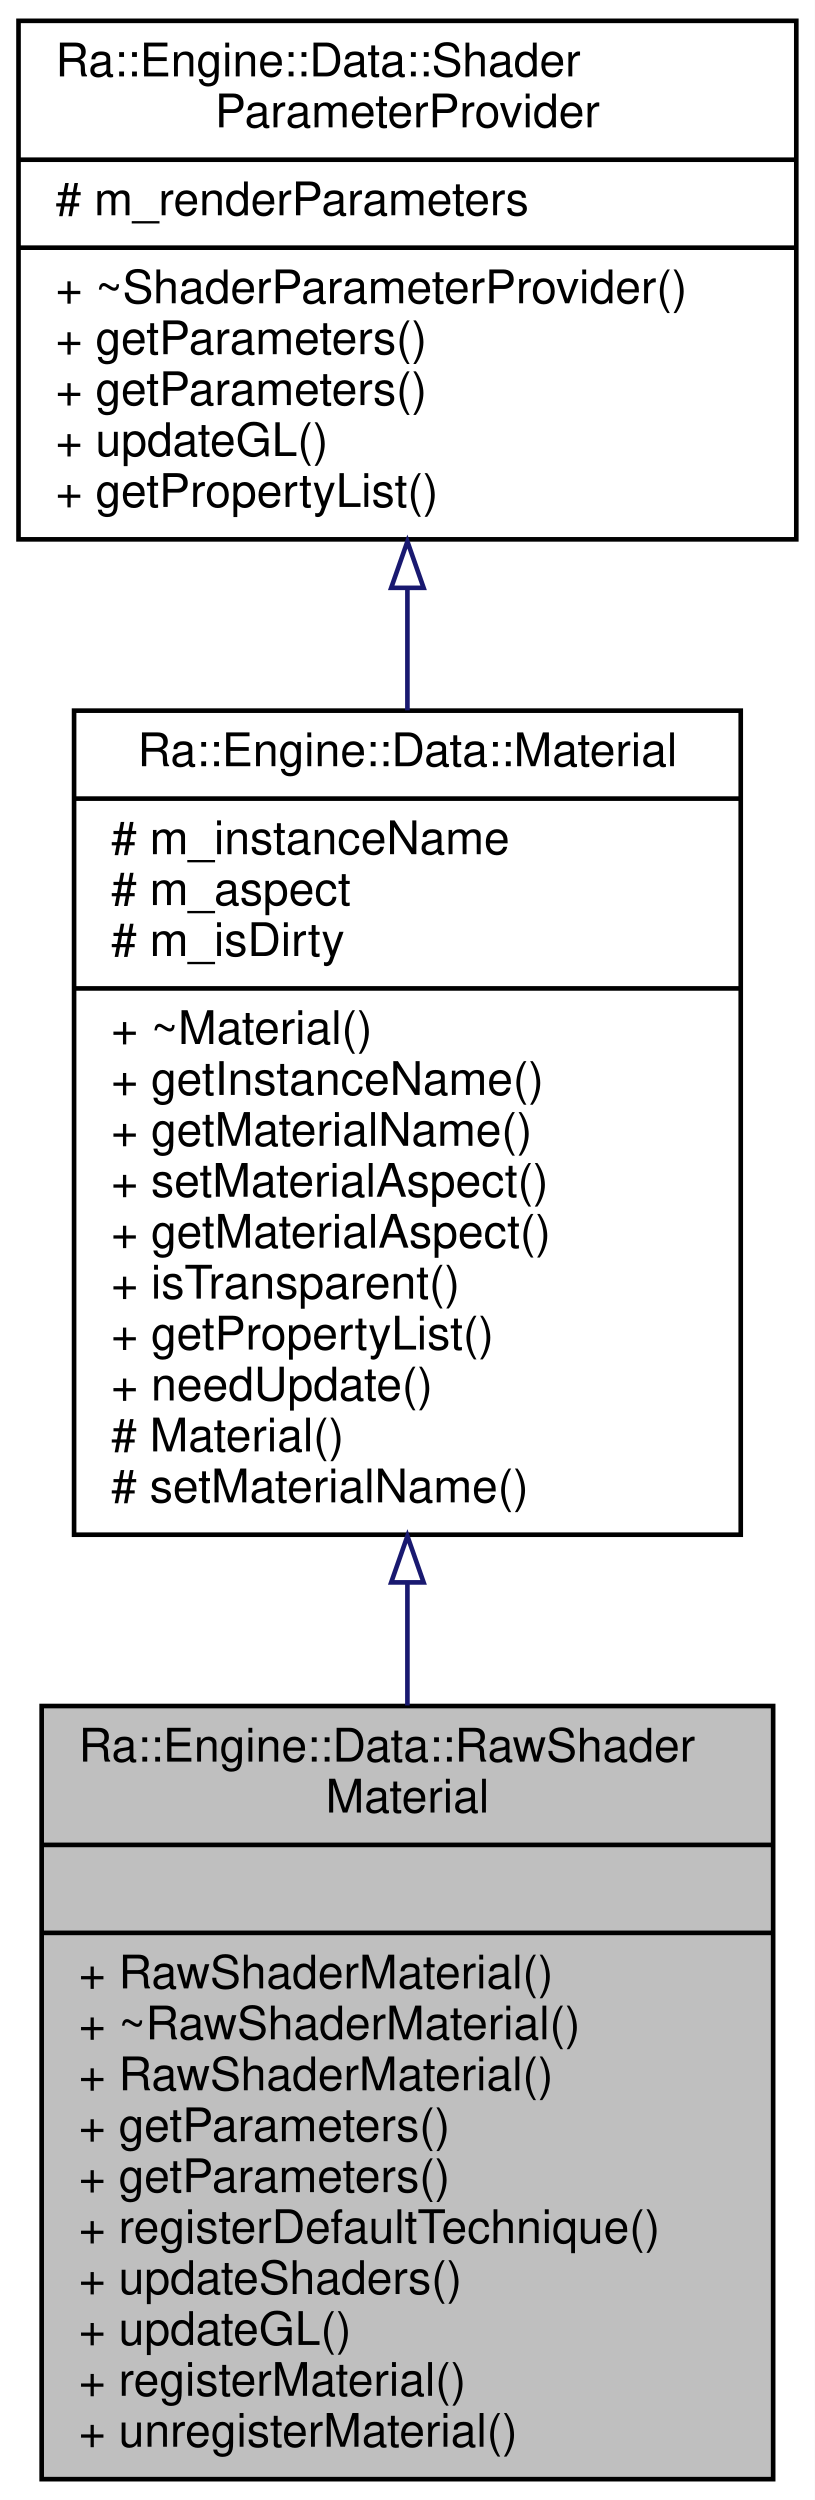
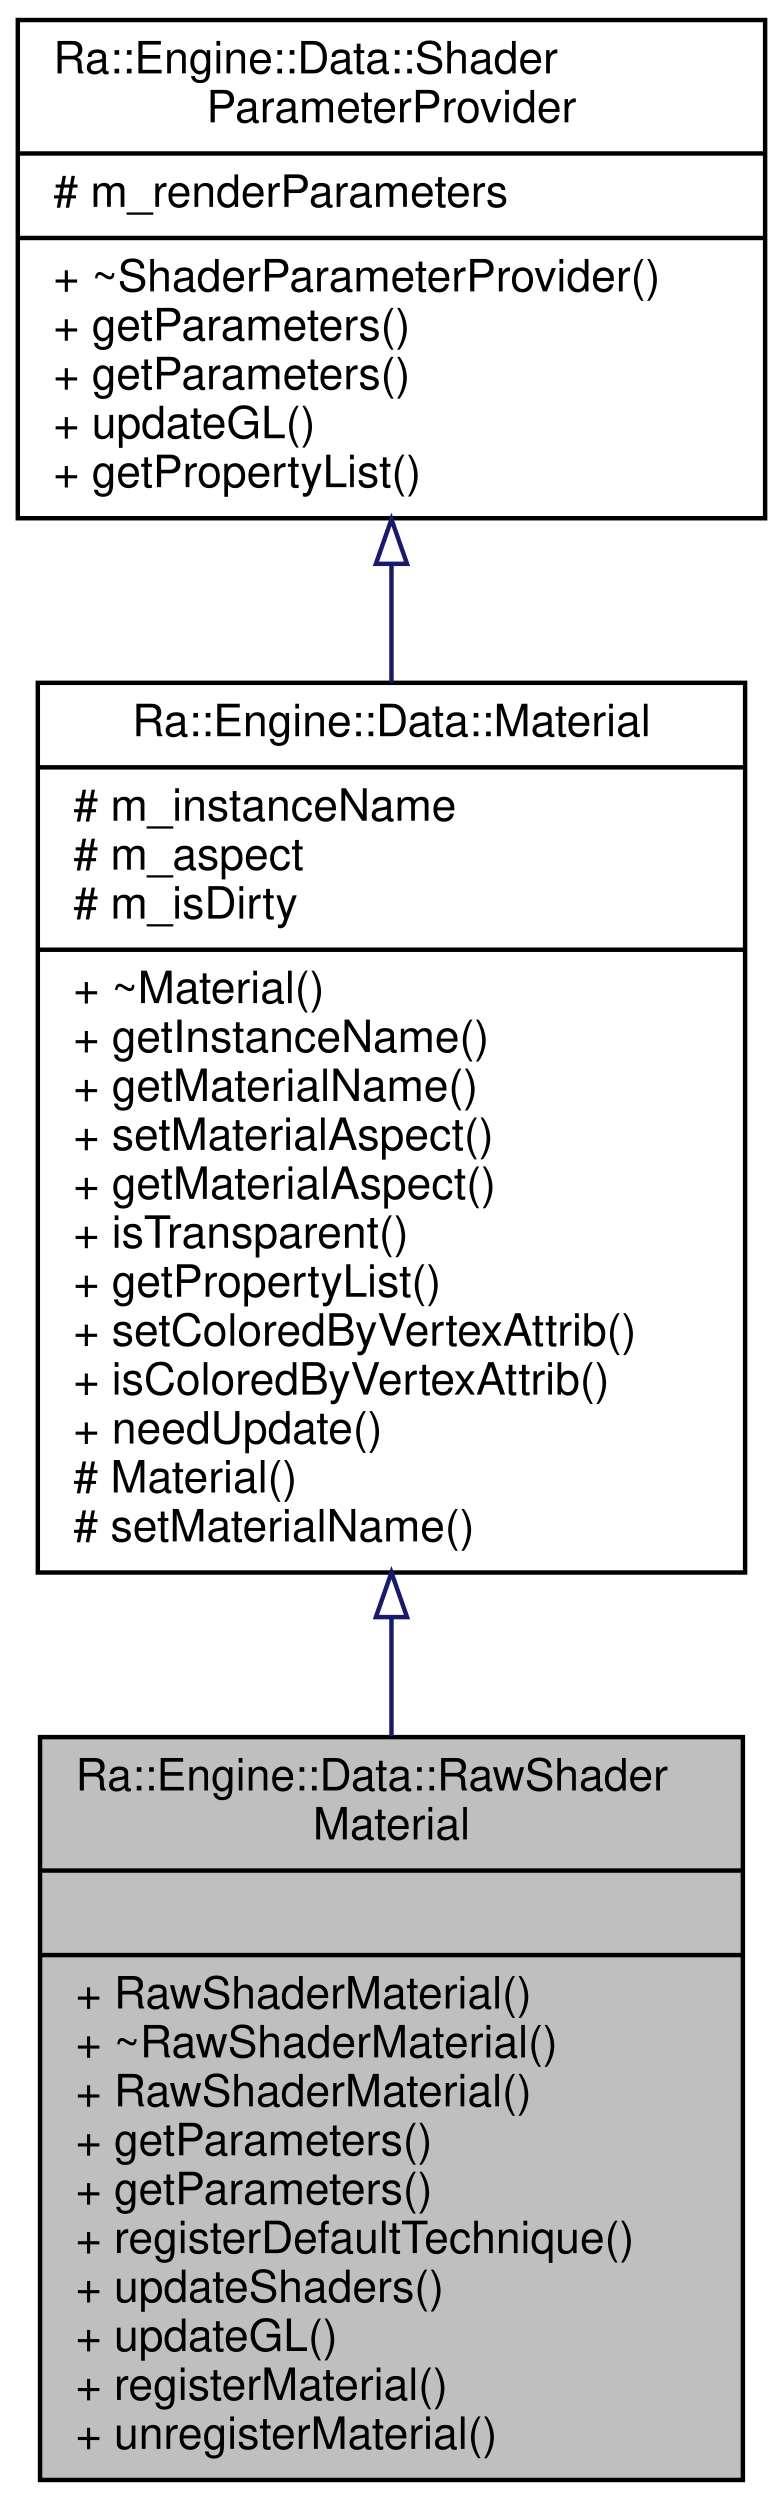
- <svg xmlns="http://www.w3.org/2000/svg" xmlns:xlink="http://www.w3.org/1999/xlink" width="176pt" height="540pt" viewBox="0.00 0.00 176.00 540.00">
-   <g id="graph0" class="graph" transform="scale(1 1) rotate(0) translate(4 536)">
-     <polygon fill="white" stroke="transparent" points="-4,4 -4,-536 172,-536 172,4 -4,4" />
+ <svg xmlns="http://www.w3.org/2000/svg" xmlns:xlink="http://www.w3.org/1999/xlink" width="176pt" height="562pt" viewBox="0.00 0.00 176.00 562.00">
+   <g id="graph0" class="graph" transform="scale(1 1) rotate(0) translate(4 558)">
+     <polygon fill="white" stroke="transparent" points="-4,4 -4,-558 172,-558 172,4 -4,4" />
    <g id="node1" class="node">
      <g id="a_node1">
        <a xlink:title=" ">
          <polygon fill="#bfbfbf" stroke="black" points="5,-0.5 5,-167.5 163,-167.5 163,-0.5 5,-0.5" />
          <text text-anchor="start" x="13" y="-155.5" font-family="Helvetica,sans-Serif" font-size="10.00">Ra::Engine::Data::RawShader</text>
          <text text-anchor="middle" x="84" y="-144.5" font-family="Helvetica,sans-Serif" font-size="10.00">Material</text>
          <polyline fill="none" stroke="black" points="5,-137.5 163,-137.5 " />
          <text text-anchor="middle" x="84" y="-125.5" font-family="Helvetica,sans-Serif" font-size="10.00"> </text>
          <polyline fill="none" stroke="black" points="5,-118.5 163,-118.5 " />
          <text text-anchor="start" x="13" y="-106.5" font-family="Helvetica,sans-Serif" font-size="10.00">+ RawShaderMaterial()</text>
          <text text-anchor="start" x="13" y="-95.5" font-family="Helvetica,sans-Serif" font-size="10.00">+ ~RawShaderMaterial()</text>
          <text text-anchor="start" x="13" y="-84.5" font-family="Helvetica,sans-Serif" font-size="10.00">+ RawShaderMaterial()</text>
          <text text-anchor="start" x="13" y="-73.5" font-family="Helvetica,sans-Serif" font-size="10.00">+ getParameters()</text>
          <text text-anchor="start" x="13" y="-62.5" font-family="Helvetica,sans-Serif" font-size="10.00">+ getParameters()</text>
          <text text-anchor="start" x="13" y="-51.5" font-family="Helvetica,sans-Serif" font-size="10.00">+ registerDefaultTechnique()</text>
          <text text-anchor="start" x="13" y="-40.5" font-family="Helvetica,sans-Serif" font-size="10.00">+ updateShaders()</text>
          <text text-anchor="start" x="13" y="-29.5" font-family="Helvetica,sans-Serif" font-size="10.00">+ updateGL()</text>
          <text text-anchor="start" x="13" y="-18.5" font-family="Helvetica,sans-Serif" font-size="10.00">+ registerMaterial()</text>
          <text text-anchor="start" x="13" y="-7.5" font-family="Helvetica,sans-Serif" font-size="10.00">+ unregisterMaterial()</text>
        </a>
      </g>
    </g>
    <g id="node2" class="node">
      <g id="a_node2">
        <a xlink:href="classRa_1_1Engine_1_1Data_1_1Material.html" target="_top" xlink:title=" ">
-           <polygon fill="white" stroke="black" points="12,-204.5 12,-382.5 156,-382.5 156,-204.5 12,-204.5" />
-           <text text-anchor="middle" x="84" y="-370.5" font-family="Helvetica,sans-Serif" font-size="10.00">Ra::Engine::Data::Material</text>
-           <polyline fill="none" stroke="black" points="12,-363.5 156,-363.5 " />
-           <text text-anchor="start" x="20" y="-351.5" font-family="Helvetica,sans-Serif" font-size="10.00"># m_instanceName</text>
-           <text text-anchor="start" x="20" y="-340.5" font-family="Helvetica,sans-Serif" font-size="10.00"># m_aspect</text>
-           <text text-anchor="start" x="20" y="-329.5" font-family="Helvetica,sans-Serif" font-size="10.00"># m_isDirty</text>
-           <polyline fill="none" stroke="black" points="12,-322.5 156,-322.5 " />
-           <text text-anchor="start" x="20" y="-310.5" font-family="Helvetica,sans-Serif" font-size="10.00">+ ~Material()</text>
-           <text text-anchor="start" x="20" y="-299.5" font-family="Helvetica,sans-Serif" font-size="10.00">+ getInstanceName()</text>
-           <text text-anchor="start" x="20" y="-288.5" font-family="Helvetica,sans-Serif" font-size="10.00">+ getMaterialName()</text>
-           <text text-anchor="start" x="20" y="-277.5" font-family="Helvetica,sans-Serif" font-size="10.00">+ setMaterialAspect()</text>
-           <text text-anchor="start" x="20" y="-266.5" font-family="Helvetica,sans-Serif" font-size="10.00">+ getMaterialAspect()</text>
-           <text text-anchor="start" x="20" y="-255.5" font-family="Helvetica,sans-Serif" font-size="10.00">+ isTransparent()</text>
-           <text text-anchor="start" x="20" y="-244.5" font-family="Helvetica,sans-Serif" font-size="10.00">+ getPropertyList()</text>
-           <text text-anchor="start" x="20" y="-233.5" font-family="Helvetica,sans-Serif" font-size="10.00">+ needUpdate()</text>
-           <text text-anchor="start" x="20" y="-222.5" font-family="Helvetica,sans-Serif" font-size="10.00"># Material()</text>
-           <text text-anchor="start" x="20" y="-211.5" font-family="Helvetica,sans-Serif" font-size="10.00"># setMaterialName()</text>
+           <polygon fill="white" stroke="black" points="4.5,-204.5 4.5,-404.5 163.5,-404.5 163.5,-204.5 4.5,-204.5" />
+           <text text-anchor="middle" x="84" y="-392.5" font-family="Helvetica,sans-Serif" font-size="10.00">Ra::Engine::Data::Material</text>
+           <polyline fill="none" stroke="black" points="4.5,-385.5 163.5,-385.5 " />
+           <text text-anchor="start" x="12.5" y="-373.5" font-family="Helvetica,sans-Serif" font-size="10.00"># m_instanceName</text>
+           <text text-anchor="start" x="12.5" y="-362.5" font-family="Helvetica,sans-Serif" font-size="10.00"># m_aspect</text>
+           <text text-anchor="start" x="12.5" y="-351.5" font-family="Helvetica,sans-Serif" font-size="10.00"># m_isDirty</text>
+           <polyline fill="none" stroke="black" points="4.5,-344.5 163.5,-344.5 " />
+           <text text-anchor="start" x="12.5" y="-332.5" font-family="Helvetica,sans-Serif" font-size="10.00">+ ~Material()</text>
+           <text text-anchor="start" x="12.5" y="-321.5" font-family="Helvetica,sans-Serif" font-size="10.00">+ getInstanceName()</text>
+           <text text-anchor="start" x="12.5" y="-310.5" font-family="Helvetica,sans-Serif" font-size="10.00">+ getMaterialName()</text>
+           <text text-anchor="start" x="12.5" y="-299.5" font-family="Helvetica,sans-Serif" font-size="10.00">+ setMaterialAspect()</text>
+           <text text-anchor="start" x="12.5" y="-288.5" font-family="Helvetica,sans-Serif" font-size="10.00">+ getMaterialAspect()</text>
+           <text text-anchor="start" x="12.5" y="-277.5" font-family="Helvetica,sans-Serif" font-size="10.00">+ isTransparent()</text>
+           <text text-anchor="start" x="12.5" y="-266.5" font-family="Helvetica,sans-Serif" font-size="10.00">+ getPropertyList()</text>
+           <text text-anchor="start" x="12.5" y="-255.5" font-family="Helvetica,sans-Serif" font-size="10.00">+ setColoredByVertexAttrib()</text>
+           <text text-anchor="start" x="12.5" y="-244.5" font-family="Helvetica,sans-Serif" font-size="10.00">+ isColoredByVertexAttrib()</text>
+           <text text-anchor="start" x="12.5" y="-233.5" font-family="Helvetica,sans-Serif" font-size="10.00">+ needUpdate()</text>
+           <text text-anchor="start" x="12.5" y="-222.5" font-family="Helvetica,sans-Serif" font-size="10.00"># Material()</text>
+           <text text-anchor="start" x="12.5" y="-211.5" font-family="Helvetica,sans-Serif" font-size="10.00"># setMaterialName()</text>
        </a>
      </g>
    </g>
    <g id="edge1" class="edge">
-       <path fill="none" stroke="midnightblue" d="M84,-194.2C84,-185.3 84,-176.36 84,-167.62" />
-       <polygon fill="none" stroke="midnightblue" points="80.5,-194.2 84,-204.2 87.5,-194.2 80.5,-194.2" />
+       <path fill="none" stroke="midnightblue" d="M84,-194.36C84,-185.38 84,-176.4 84,-167.66" />
+       <polygon fill="none" stroke="midnightblue" points="80.5,-194.48 84,-204.48 87.5,-194.48 80.5,-194.48" />
    </g>
    <g id="node3" class="node">
      <g id="a_node3">
        <a xlink:href="classRa_1_1Engine_1_1Data_1_1ShaderParameterProvider.html" target="_top" xlink:title=" ">
-           <polygon fill="white" stroke="black" points="0,-419.5 0,-531.5 168,-531.5 168,-419.5 0,-419.5" />
-           <text text-anchor="start" x="8" y="-519.5" font-family="Helvetica,sans-Serif" font-size="10.00">Ra::Engine::Data::Shader</text>
-           <text text-anchor="middle" x="84" y="-508.5" font-family="Helvetica,sans-Serif" font-size="10.00">ParameterProvider</text>
-           <polyline fill="none" stroke="black" points="0,-501.5 168,-501.5 " />
-           <text text-anchor="start" x="8" y="-489.5" font-family="Helvetica,sans-Serif" font-size="10.00"># m_renderParameters</text>
-           <polyline fill="none" stroke="black" points="0,-482.5 168,-482.5 " />
-           <text text-anchor="start" x="8" y="-470.5" font-family="Helvetica,sans-Serif" font-size="10.00">+ ~ShaderParameterProvider()</text>
-           <text text-anchor="start" x="8" y="-459.5" font-family="Helvetica,sans-Serif" font-size="10.00">+ getParameters()</text>
-           <text text-anchor="start" x="8" y="-448.5" font-family="Helvetica,sans-Serif" font-size="10.00">+ getParameters()</text>
-           <text text-anchor="start" x="8" y="-437.5" font-family="Helvetica,sans-Serif" font-size="10.00">+ updateGL()</text>
-           <text text-anchor="start" x="8" y="-426.5" font-family="Helvetica,sans-Serif" font-size="10.00">+ getPropertyList()</text>
+           <polygon fill="white" stroke="black" points="0,-441.5 0,-553.5 168,-553.5 168,-441.5 0,-441.5" />
+           <text text-anchor="start" x="8" y="-541.5" font-family="Helvetica,sans-Serif" font-size="10.00">Ra::Engine::Data::Shader</text>
+           <text text-anchor="middle" x="84" y="-530.5" font-family="Helvetica,sans-Serif" font-size="10.00">ParameterProvider</text>
+           <polyline fill="none" stroke="black" points="0,-523.5 168,-523.5 " />
+           <text text-anchor="start" x="8" y="-511.5" font-family="Helvetica,sans-Serif" font-size="10.00"># m_renderParameters</text>
+           <polyline fill="none" stroke="black" points="0,-504.5 168,-504.5 " />
+           <text text-anchor="start" x="8" y="-492.5" font-family="Helvetica,sans-Serif" font-size="10.00">+ ~ShaderParameterProvider()</text>
+           <text text-anchor="start" x="8" y="-481.5" font-family="Helvetica,sans-Serif" font-size="10.00">+ getParameters()</text>
+           <text text-anchor="start" x="8" y="-470.5" font-family="Helvetica,sans-Serif" font-size="10.00">+ getParameters()</text>
+           <text text-anchor="start" x="8" y="-459.5" font-family="Helvetica,sans-Serif" font-size="10.00">+ updateGL()</text>
+           <text text-anchor="start" x="8" y="-448.5" font-family="Helvetica,sans-Serif" font-size="10.00">+ getPropertyList()</text>
        </a>
      </g>
    </g>
    <g id="edge2" class="edge">
-       <path fill="none" stroke="midnightblue" d="M84,-408.79C84,-400.25 84,-391.4 84,-382.57" />
-       <polygon fill="none" stroke="midnightblue" points="80.5,-409.03 84,-419.03 87.5,-409.03 80.5,-409.03" />
+       <path fill="none" stroke="midnightblue" d="M84,-431C84,-422.43 84,-413.51 84,-404.54" />
+       <polygon fill="none" stroke="midnightblue" points="80.5,-431.25 84,-441.25 87.5,-431.25 80.5,-431.25" />
    </g>
  </g>
</svg>
